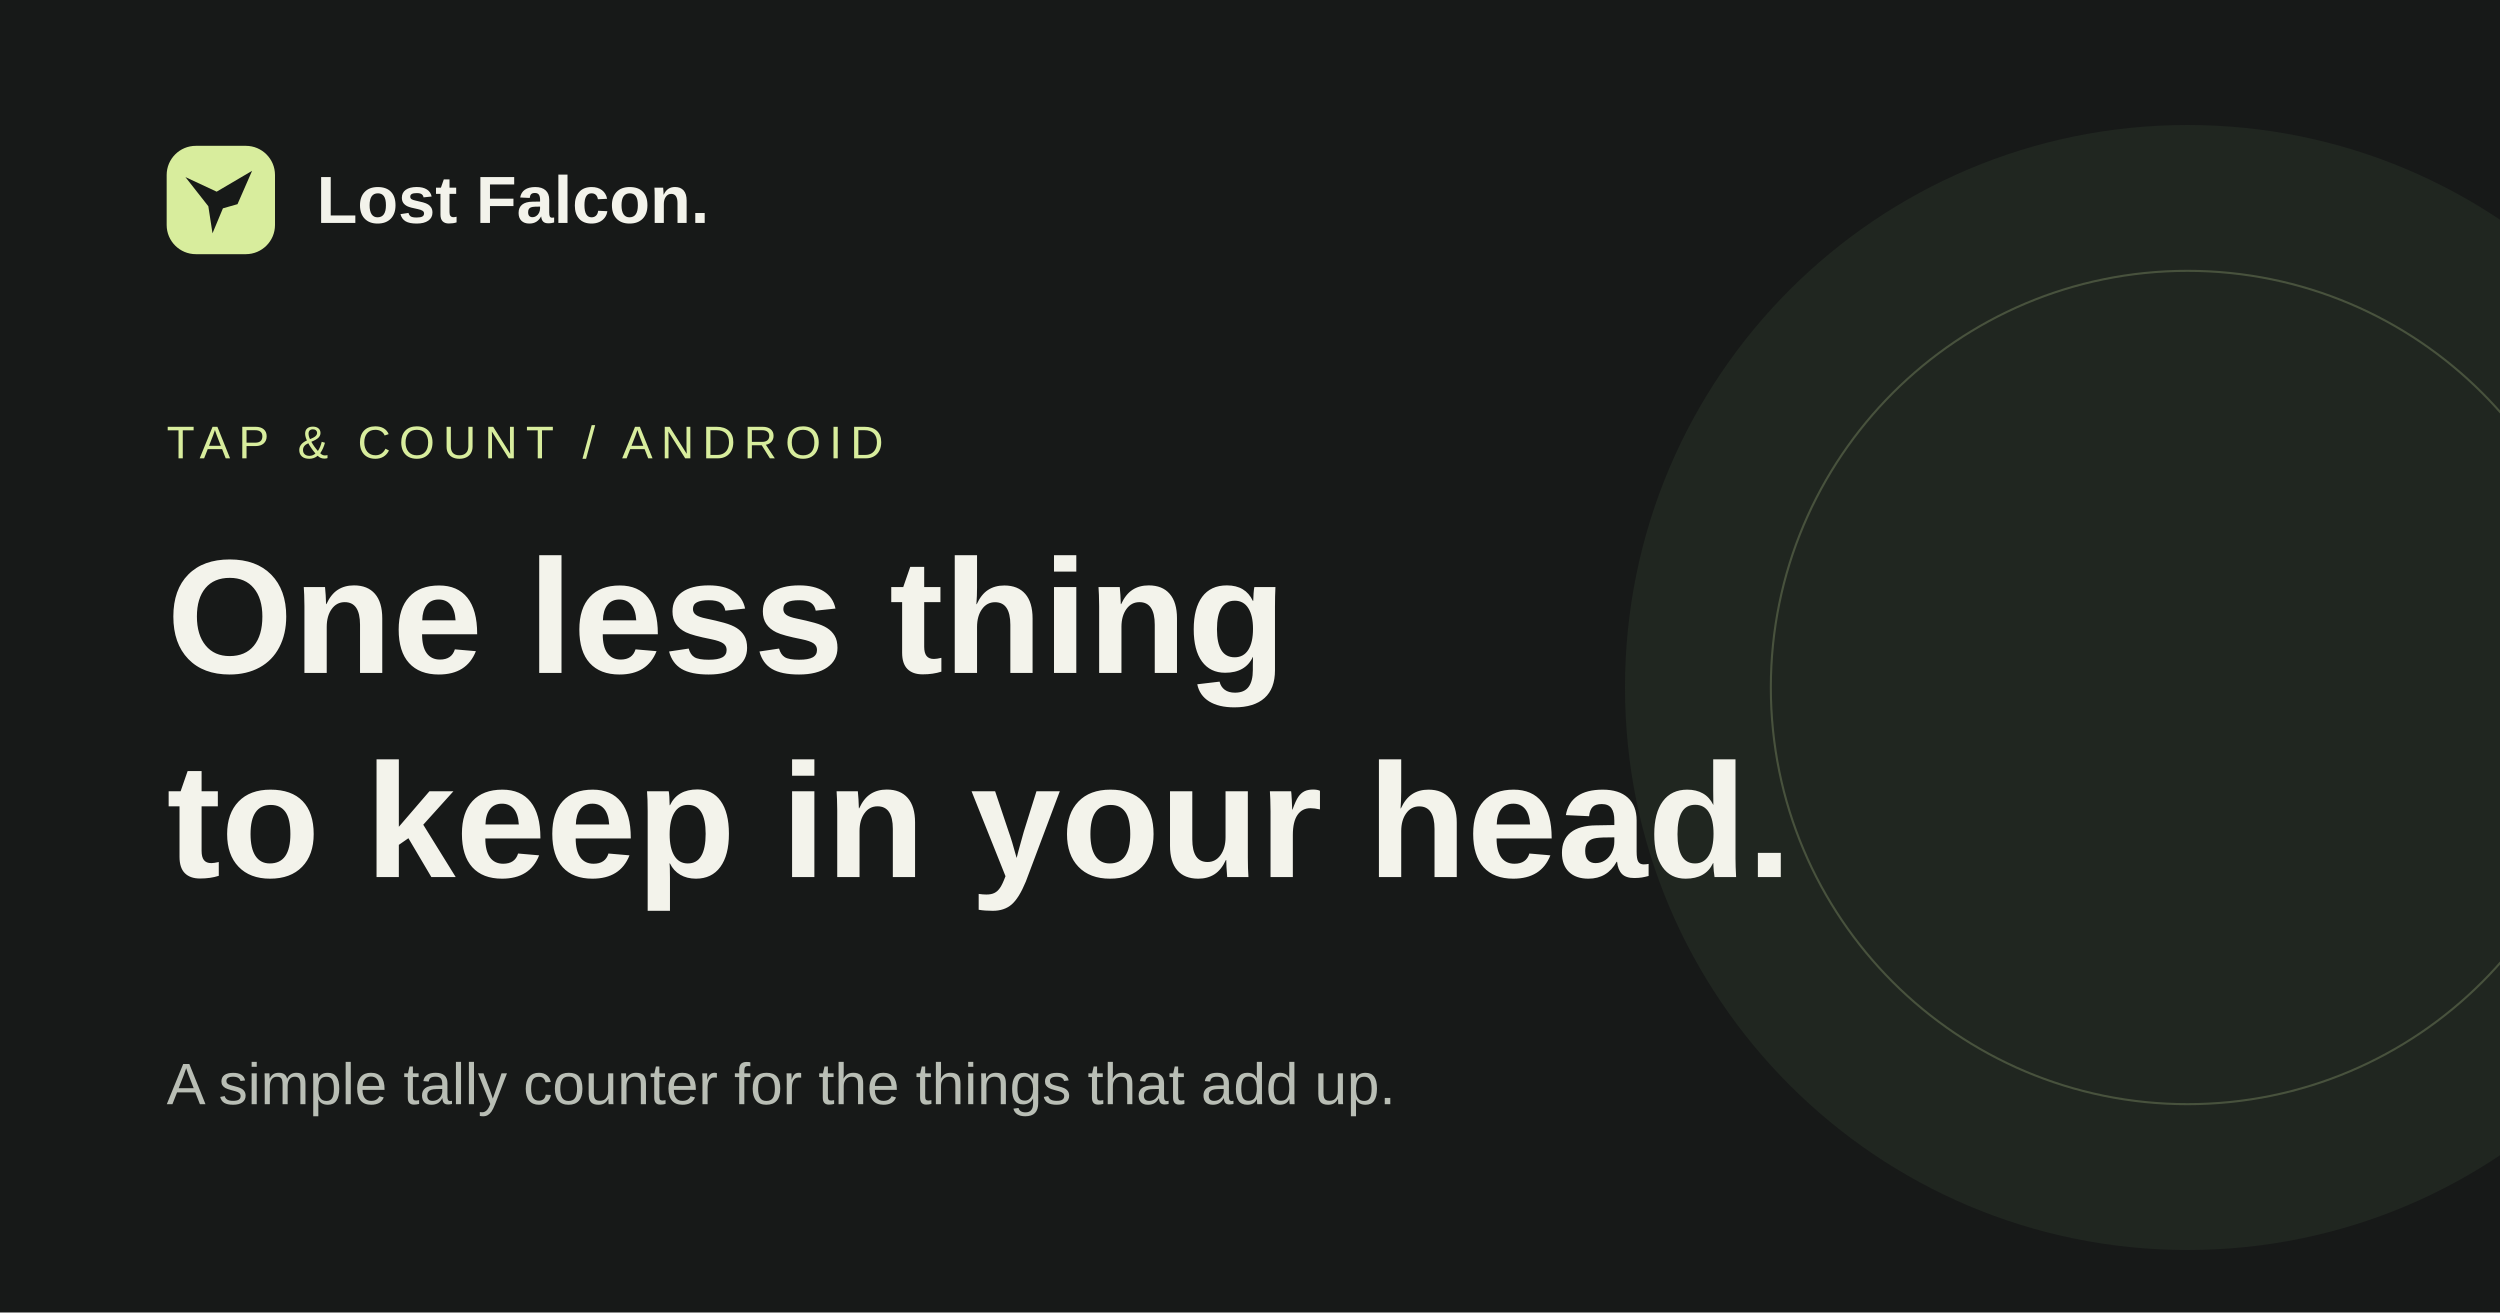
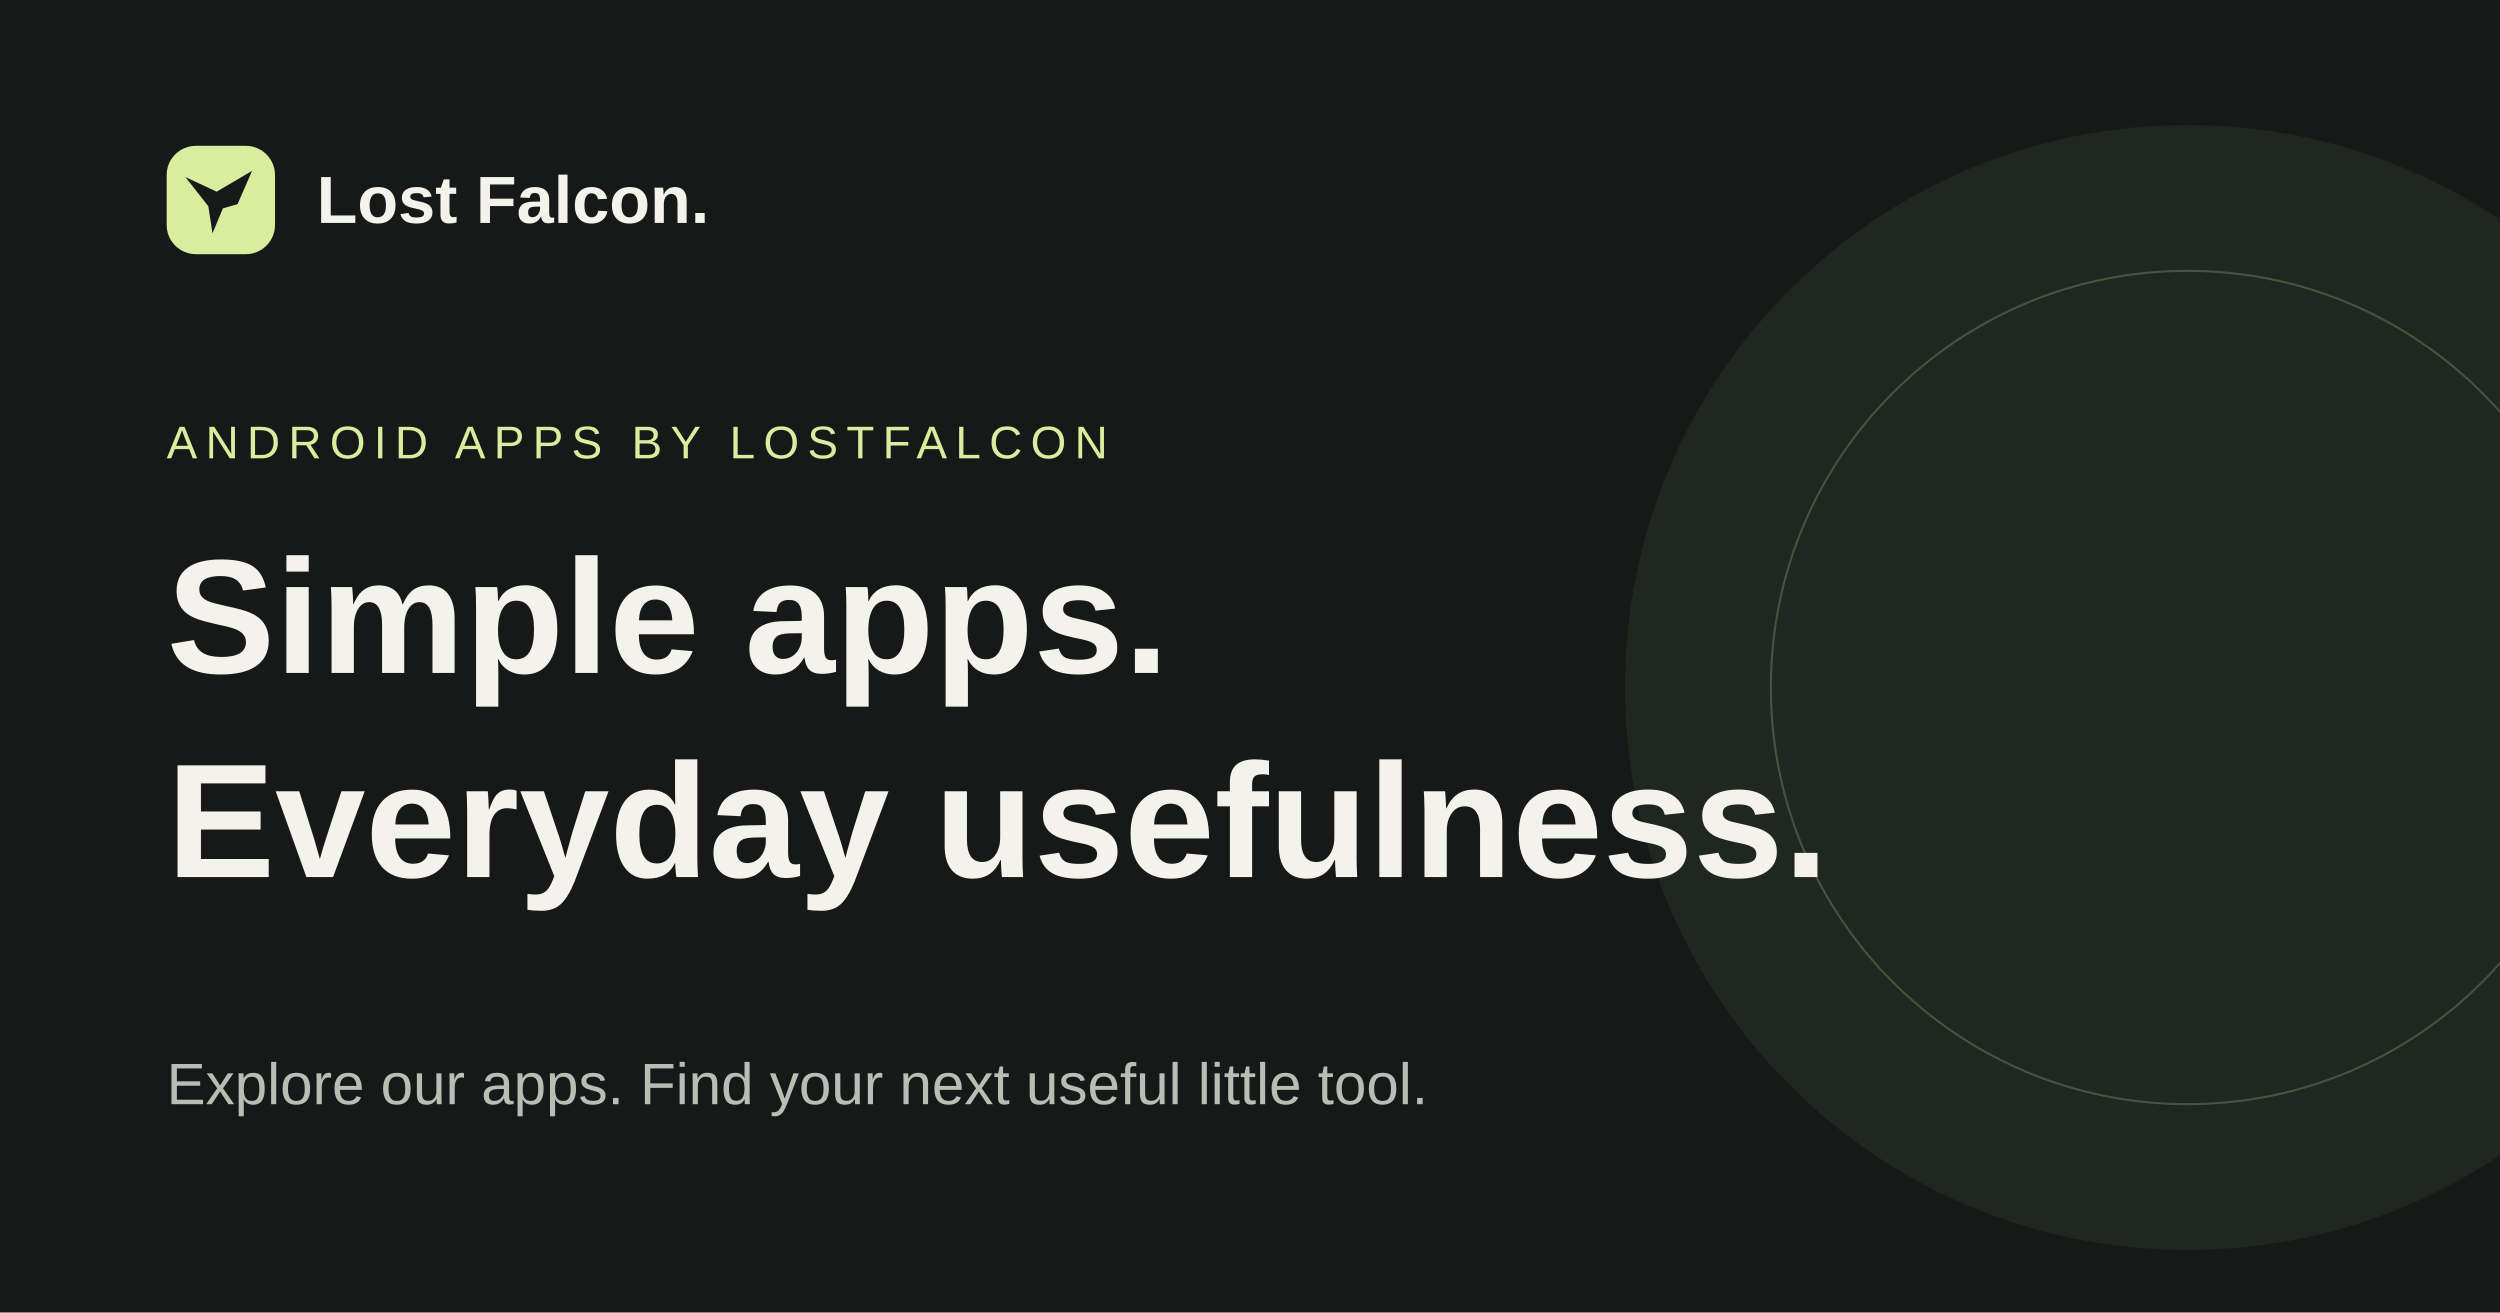
<svg xmlns="http://www.w3.org/2000/svg" width="1200" height="630" viewBox="0 0 1200 630">
  <rect width="1200" height="630" fill="#171918" />
  <circle cx="1050" cy="330" r="270" fill="#202620" />
  <circle cx="1050" cy="330" r="200" fill="none" stroke="#48523d" />
  <rect x="80" y="70" width="52" height="52" rx="14" fill="#d8ed9d" />
  <path d="m89 85 15 7 17-10-7 16-7 2-5 12-2-13Z" fill="#171918" />
  <g font-family="Arial, Helvetica, sans-serif">
    <text x="152" y="107" fill="#f3f3eb" font-size="32" font-weight="700">Lost Falcon.</text>
-     <text x="80" y="220" fill="#d8ed9d" font-size="22" letter-spacing="4">TAP &amp; COUNT / ANDROID</text>
-     <text x="80" y="323" fill="#f3f3eb" font-size="78" font-weight="700">One less thing</text>
-     <text x="80" y="421" fill="#f3f3eb" font-size="78" font-weight="700">to keep in your head.</text>
-     <text x="80" y="530" fill="#b9beb5" font-size="28">A simple tally counter for the things that add up.</text>
+     <text x="80" y="220" fill="#d8ed9d" font-size="22" letter-spacing="4">ANDROID APPS BY LOSTFALCON</text>
+     <text x="80" y="323" fill="#f3f3eb" font-size="78" font-weight="700">Simple apps.</text>
+     <text x="80" y="421" fill="#f3f3eb" font-size="78" font-weight="700">Everyday usefulness.</text>
+     <text x="80" y="530" fill="#b9beb5" font-size="28">Explore our apps. Find your next useful little tool.</text>
  </g>
</svg>
